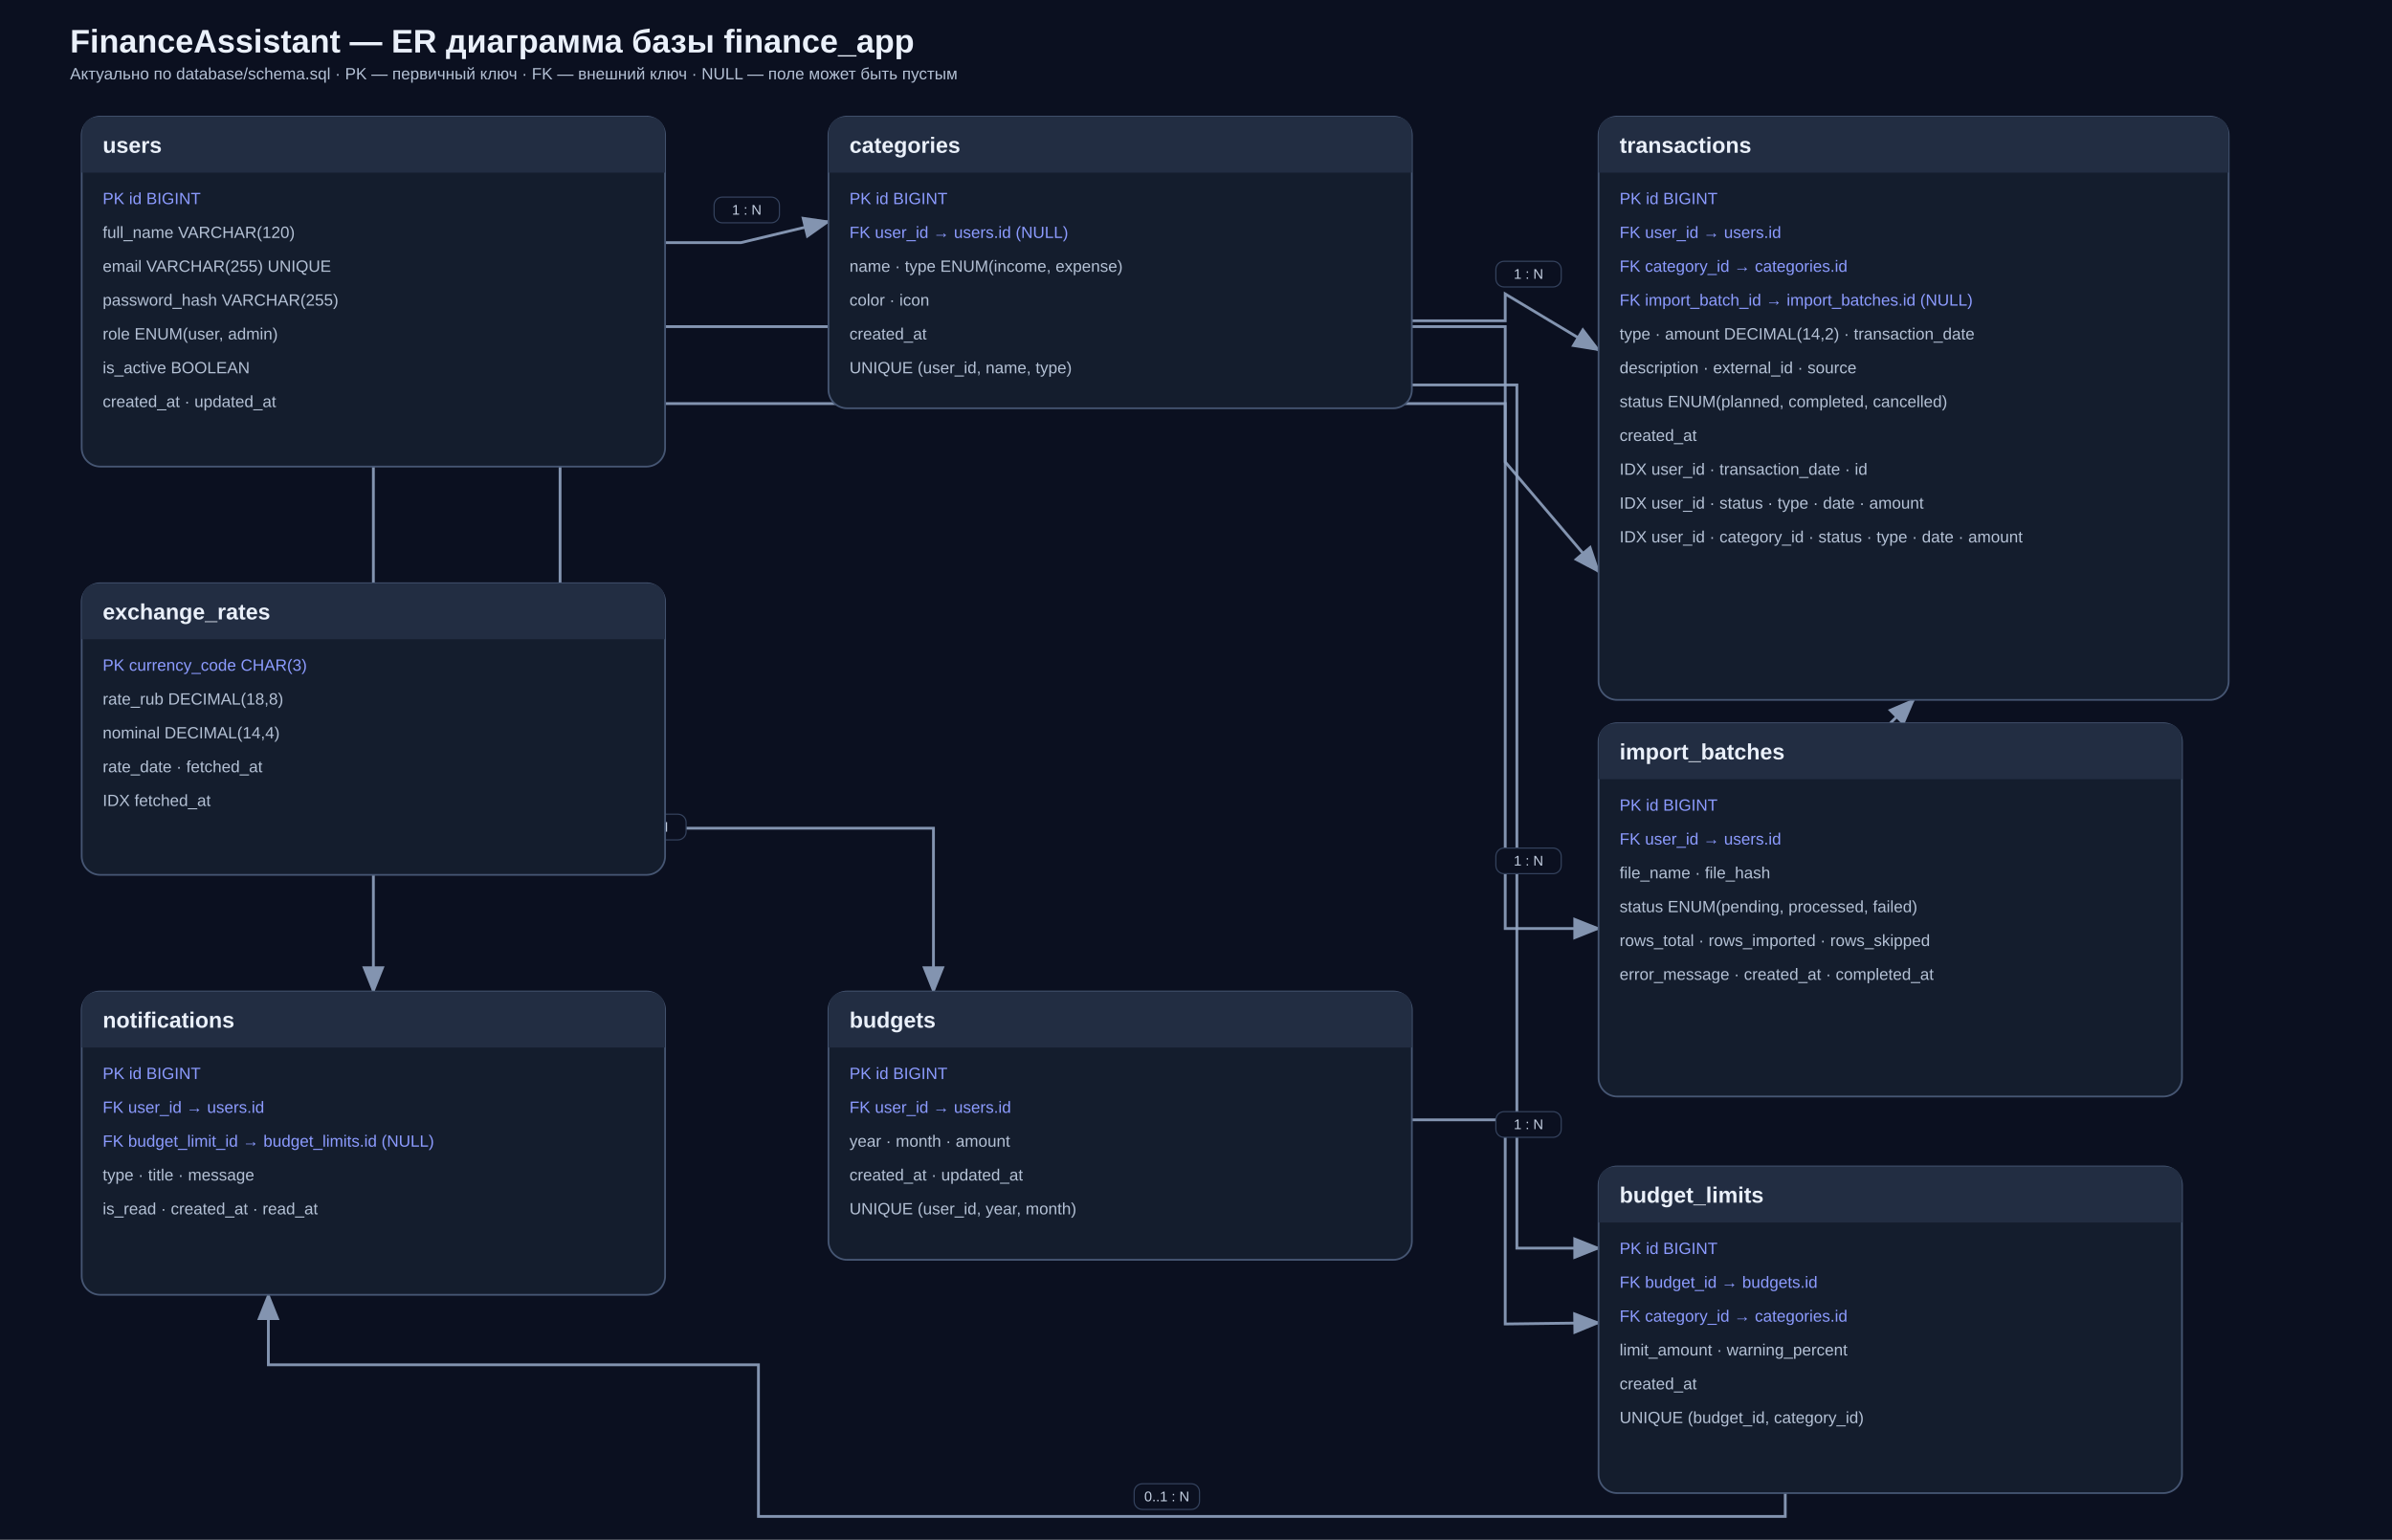
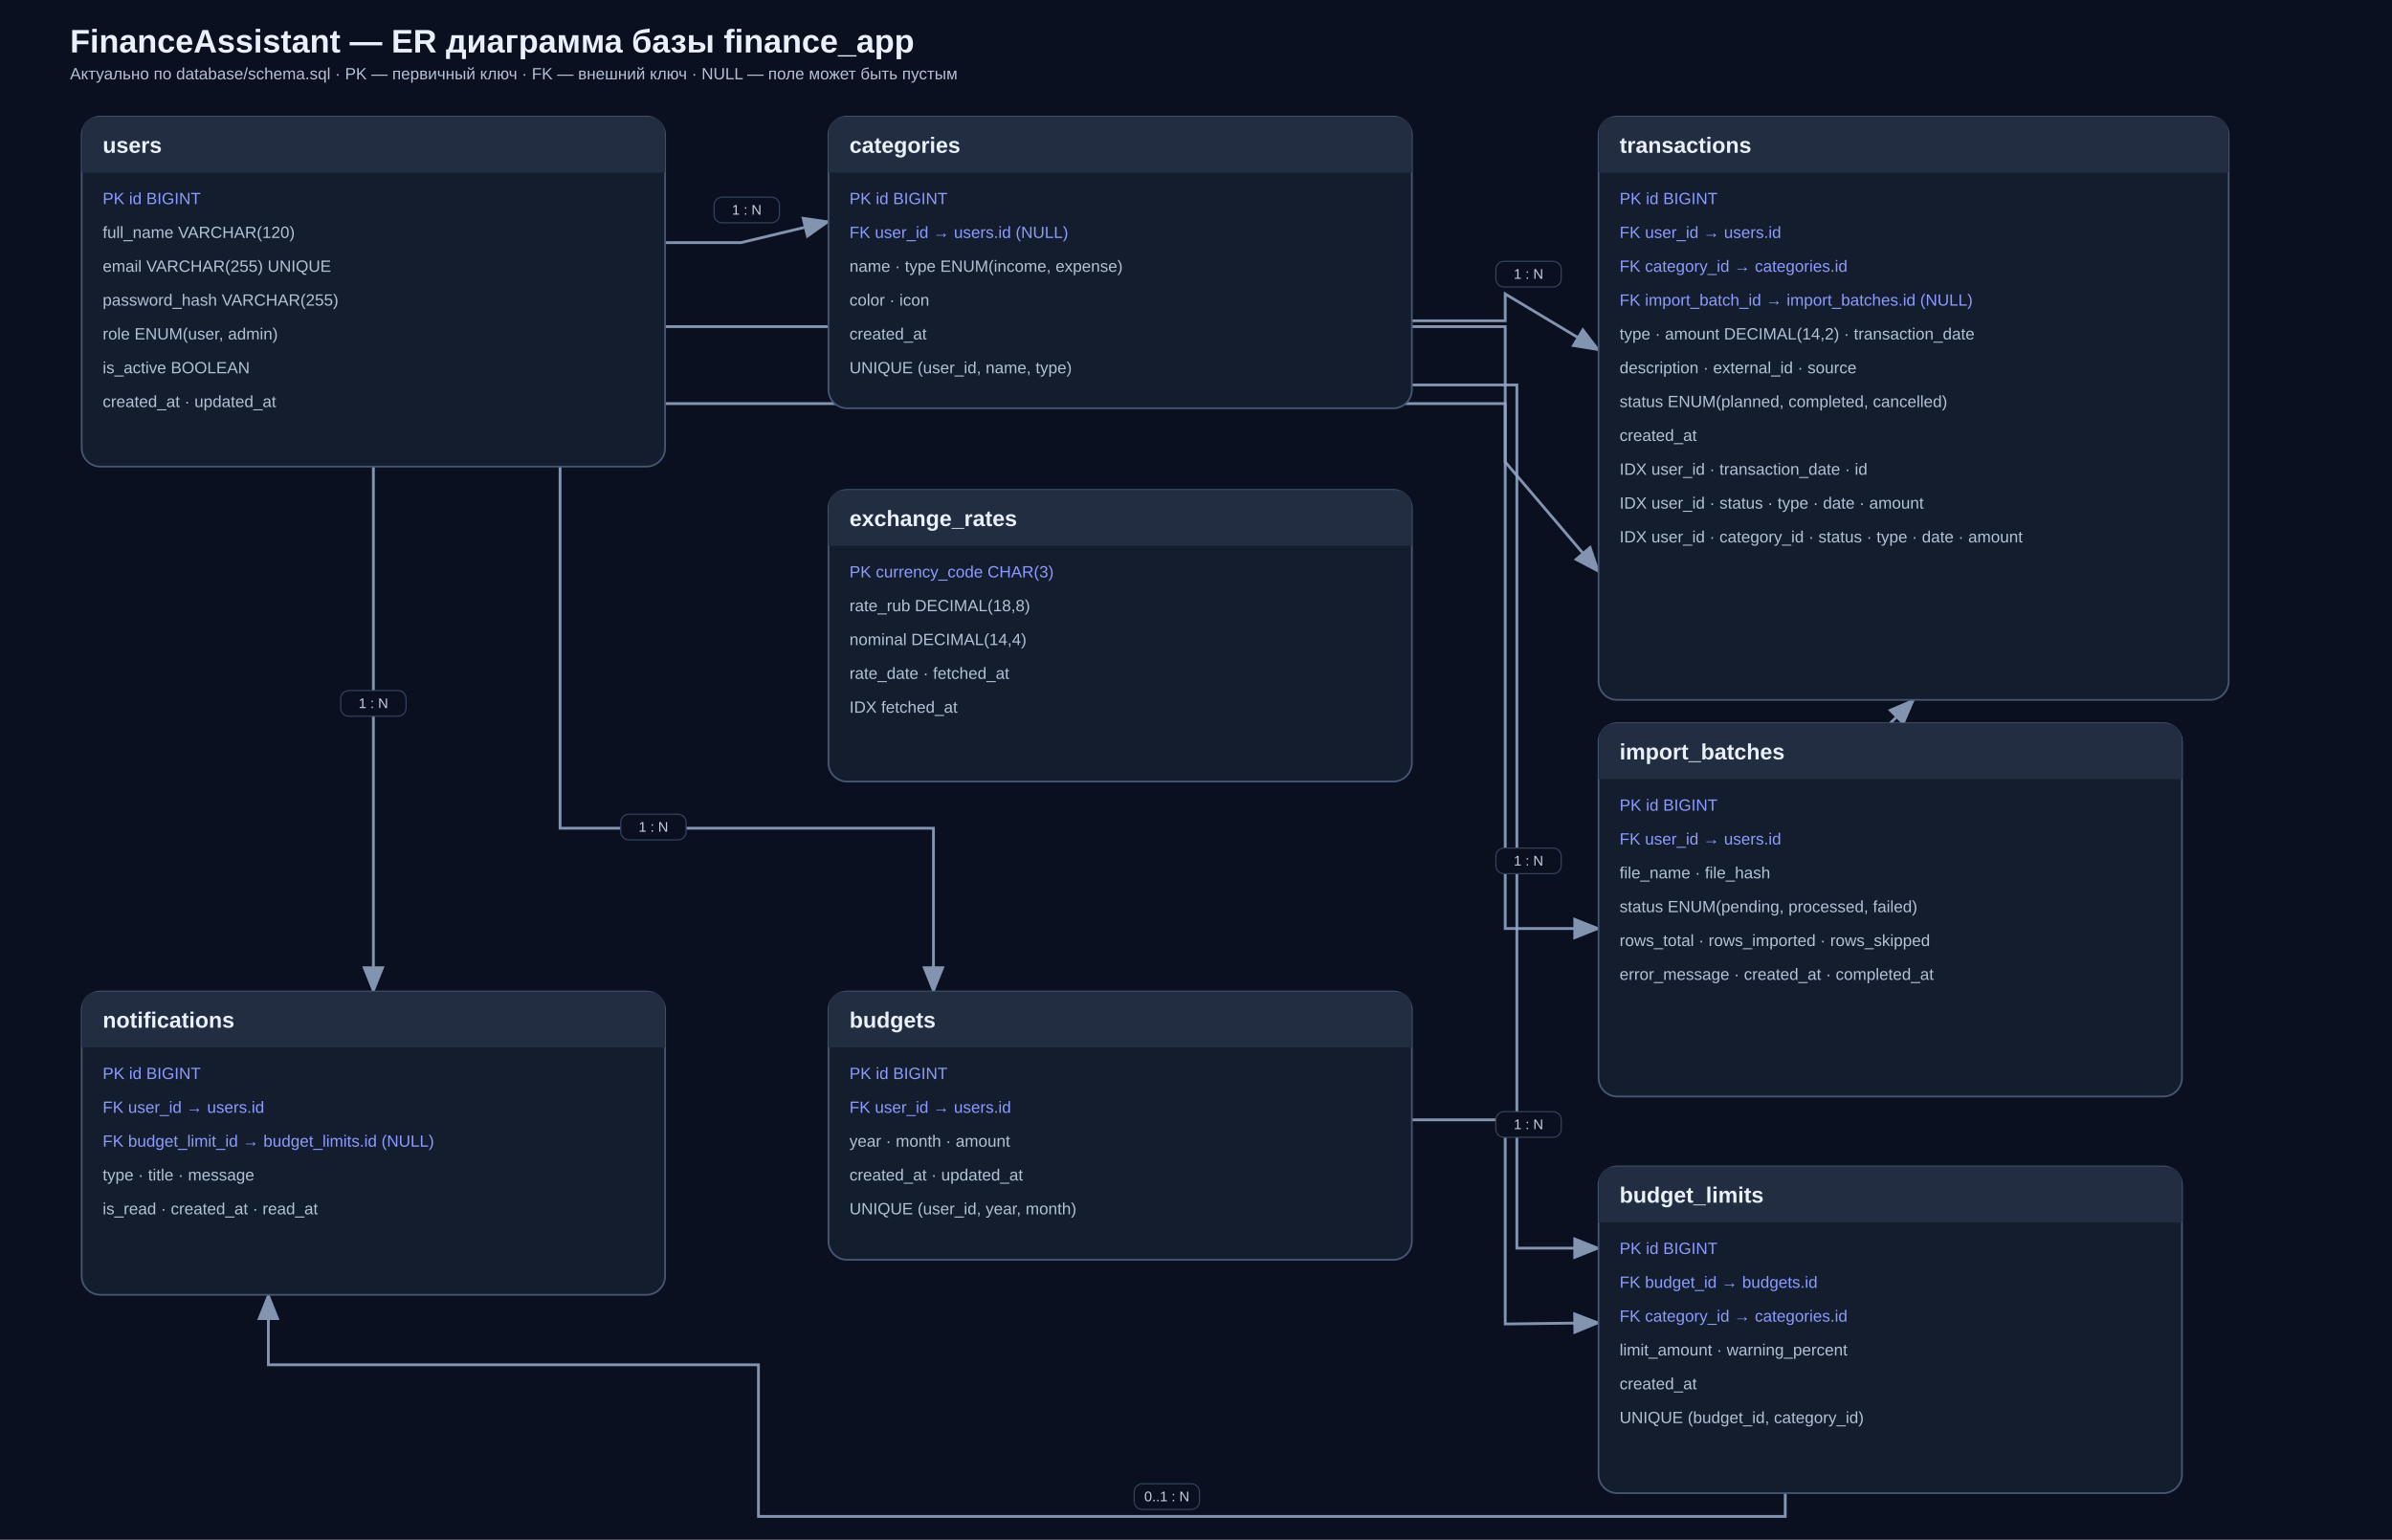
<svg xmlns="http://www.w3.org/2000/svg" width="2050" height="1320" viewBox="0 0 2050 1320">
  <defs>
    <marker id="arrow" markerWidth="10" markerHeight="8" refX="9" refY="4" orient="auto">
      <path d="M0,0 L10,4 L0,8 z" fill="#93a5c3" />
    </marker>
  </defs>
  <rect width="100%" height="100%" fill="#0b1020" />
  <text x="60" y="45" fill="#eaf0fa" font-family="Arial" font-size="28" font-weight="700">FinanceAssistant — ER диаграмма базы finance_app</text>
  <text x="60" y="68" fill="#b4c1d5" font-family="Arial" font-size="14">Актуально по database/schema.sql · PK — первичный ключ · FK — внешний ключ · NULL — поле может быть пустым</text>
  <path d="M 570 208 L 635 208 L 710 190" fill="none" stroke="#93a5c3" stroke-width="2.4" marker-end="url(#arrow)" opacity=".88" />
  <rect x="612" y="169" width="56" height="22" rx="7" fill="#0b1020" stroke="#34425d" />
  <text x="640" y="184" fill="#c5d0e2" font-family="Arial" font-size="12" text-anchor="middle">1 : N</text>
  <path d="M 570 280 L 620 280 L 1290 280 L 1290 796 L 1370 796" fill="none" stroke="#93a5c3" stroke-width="2.4" marker-end="url(#arrow)" opacity=".88" />
  <rect x="932" y="253" width="56" height="22" rx="7" fill="#0b1020" stroke="#34425d" />
  <text x="960" y="268" fill="#c5d0e2" font-family="Arial" font-size="12" text-anchor="middle">1 : N</text>
  <path d="M 570 346 L 620 346 L 1290 346 L 1290 396 L 1370 490" fill="none" stroke="#93a5c3" stroke-width="2.4" marker-end="url(#arrow)" opacity=".88" />
  <rect x="932" y="320" width="56" height="22" rx="7" fill="#0b1020" stroke="#34425d" />
  <text x="960" y="335" fill="#c5d0e2" font-family="Arial" font-size="12" text-anchor="middle">1 : N</text>
  <path d="M 480 400 L 480 710 L 800 710 L 800 850" fill="none" stroke="#93a5c3" stroke-width="2.4" marker-end="url(#arrow)" opacity=".88" />
  <rect x="532" y="698" width="56" height="22" rx="7" fill="#0b1020" stroke="#34425d" />
  <text x="560" y="713" fill="#c5d0e2" font-family="Arial" font-size="12" text-anchor="middle">1 : N</text>
  <path d="M 320 400 L 320 850" fill="none" stroke="#93a5c3" stroke-width="2.4" marker-end="url(#arrow)" opacity=".88" />
  <rect x="292" y="592" width="56" height="22" rx="7" fill="#0b1020" stroke="#34425d" />
  <text x="320" y="607" fill="#c5d0e2" font-family="Arial" font-size="12" text-anchor="middle">1 : N</text>
  <path d="M 1210 275 L 1290 275 L 1290 252 L 1370 300" fill="none" stroke="#93a5c3" stroke-width="2.4" marker-end="url(#arrow)" opacity=".88" />
  <rect x="1282" y="224" width="56" height="22" rx="7" fill="#0b1020" stroke="#34425d" />
  <text x="1310" y="239" fill="#c5d0e2" font-family="Arial" font-size="12" text-anchor="middle">1 : N</text>
  <path d="M 1210 330 L 1300 330 L 1300 1070 L 1370 1070" fill="none" stroke="#93a5c3" stroke-width="2.4" marker-end="url(#arrow)" opacity=".88" />
  <rect x="1282" y="727" width="56" height="22" rx="7" fill="#0b1020" stroke="#34425d" />
  <text x="1310" y="742" fill="#c5d0e2" font-family="Arial" font-size="12" text-anchor="middle">1 : N</text>
  <path d="M 1620 620 L 1640 600" fill="none" stroke="#93a5c3" stroke-width="2.4" marker-end="url(#arrow)" opacity=".88" />
  <rect x="1612" y="517" width="56" height="22" rx="7" fill="#0b1020" stroke="#34425d" />
  <text x="1640" y="532" fill="#c5d0e2" font-family="Arial" font-size="12" text-anchor="middle">1 : 0..N</text>
  <path d="M 1210 960 L 1290 960 L 1290 1135 L 1370 1134" fill="none" stroke="#93a5c3" stroke-width="2.4" marker-end="url(#arrow)" opacity=".88" />
  <rect x="1282" y="953" width="56" height="22" rx="7" fill="#0b1020" stroke="#34425d" />
  <text x="1310" y="968" fill="#c5d0e2" font-family="Arial" font-size="12" text-anchor="middle">1 : N</text>
  <path d="M 1530 1280 L 1530 1300 L 650 1300 L 650 1170 L 230 1170 L 230 1110" fill="none" stroke="#93a5c3" stroke-width="2.4" marker-end="url(#arrow)" opacity=".88" />
  <rect x="972" y="1272" width="56" height="22" rx="7" fill="#0b1020" stroke="#34425d" />
  <text x="1000" y="1287" fill="#c5d0e2" font-family="Arial" font-size="12" text-anchor="middle">0..1 : N</text>
  <rect x="70" y="100" width="500" height="300" rx="16" fill="#141d2d" stroke="#465673" stroke-width="1.5" />
  <path d="M86,100 H554 Q570,100 570,116 V148 H70 V116 Q70,100 86,100" fill="#222d42" />
  <text x="88" y="131" fill="#eaf0fa" font-family="Arial" font-size="19" font-weight="700">users</text>
  <text x="88" y="175" fill="#8c9bff" font-family="Arial" font-size="14">PK  id BIGINT</text>
  <text x="88" y="204" fill="#b4c1d5" font-family="Arial" font-size="14">full_name VARCHAR(120)</text>
  <text x="88" y="233" fill="#b4c1d5" font-family="Arial" font-size="14">email VARCHAR(255) UNIQUE</text>
  <text x="88" y="262" fill="#b4c1d5" font-family="Arial" font-size="14">password_hash VARCHAR(255)</text>
  <text x="88" y="291" fill="#b4c1d5" font-family="Arial" font-size="14">role ENUM(user, admin)</text>
  <text x="88" y="320" fill="#b4c1d5" font-family="Arial" font-size="14">is_active BOOLEAN</text>
  <text x="88" y="349" fill="#b4c1d5" font-family="Arial" font-size="14">created_at · updated_at</text>
  <rect x="1370" y="620" width="500" height="320" rx="16" fill="#141d2d" stroke="#465673" stroke-width="1.5" />
  <path d="M1386,620 H1854 Q1870,620 1870,636 V668 H1370 V636 Q1370,620 1386,620" fill="#222d42" />
  <text x="1388" y="651" fill="#eaf0fa" font-family="Arial" font-size="19" font-weight="700">import_batches</text>
  <text x="1388" y="695" fill="#8c9bff" font-family="Arial" font-size="14">PK  id BIGINT</text>
  <text x="1388" y="724" fill="#8c9bff" font-family="Arial" font-size="14">FK  user_id → users.id</text>
  <text x="1388" y="753" fill="#b4c1d5" font-family="Arial" font-size="14">file_name · file_hash</text>
  <text x="1388" y="782" fill="#b4c1d5" font-family="Arial" font-size="14">status ENUM(pending, processed, failed)</text>
  <text x="1388" y="811" fill="#b4c1d5" font-family="Arial" font-size="14">rows_total · rows_imported · rows_skipped</text>
  <text x="1388" y="840" fill="#b4c1d5" font-family="Arial" font-size="14">error_message · created_at · completed_at</text>
  <rect x="710" y="100" width="500" height="250" rx="16" fill="#141d2d" stroke="#465673" stroke-width="1.5" />
  <path d="M726,100 H1194 Q1210,100 1210,116 V148 H710 V116 Q710,100 726,100" fill="#222d42" />
  <text x="728" y="131" fill="#eaf0fa" font-family="Arial" font-size="19" font-weight="700">categories</text>
  <text x="728" y="175" fill="#8c9bff" font-family="Arial" font-size="14">PK  id BIGINT</text>
  <text x="728" y="204" fill="#8c9bff" font-family="Arial" font-size="14">FK  user_id → users.id (NULL)</text>
  <text x="728" y="233" fill="#b4c1d5" font-family="Arial" font-size="14">name · type ENUM(income, expense)</text>
  <text x="728" y="262" fill="#b4c1d5" font-family="Arial" font-size="14">color · icon</text>
  <text x="728" y="291" fill="#b4c1d5" font-family="Arial" font-size="14">created_at</text>
  <text x="728" y="320" fill="#b4c1d5" font-family="Arial" font-size="14">UNIQUE (user_id, name, type)</text>
  <rect x="1370" y="100" width="540" height="500" rx="16" fill="#141d2d" stroke="#465673" stroke-width="1.5" />
  <path d="M1386,100 H1894 Q1910,100 1910,116 V148 H1370 V116 Q1370,100 1386,100" fill="#222d42" />
  <text x="1388" y="131" fill="#eaf0fa" font-family="Arial" font-size="19" font-weight="700">transactions</text>
  <text x="1388" y="175" fill="#8c9bff" font-family="Arial" font-size="14">PK  id BIGINT</text>
  <text x="1388" y="204" fill="#8c9bff" font-family="Arial" font-size="14">FK  user_id → users.id</text>
  <text x="1388" y="233" fill="#8c9bff" font-family="Arial" font-size="14">FK  category_id → categories.id</text>
  <text x="1388" y="262" fill="#8c9bff" font-family="Arial" font-size="14">FK  import_batch_id → import_batches.id (NULL)</text>
  <text x="1388" y="291" fill="#b4c1d5" font-family="Arial" font-size="14">type · amount DECIMAL(14,2) · transaction_date</text>
  <text x="1388" y="320" fill="#b4c1d5" font-family="Arial" font-size="14">description · external_id · source</text>
  <text x="1388" y="349" fill="#b4c1d5" font-family="Arial" font-size="14">status ENUM(planned, completed, cancelled)</text>
  <text x="1388" y="378" fill="#b4c1d5" font-family="Arial" font-size="14">created_at</text>
  <text x="1388" y="407" fill="#b4c1d5" font-family="Arial" font-size="14">IDX user_id · transaction_date · id</text>
  <text x="1388" y="436" fill="#b4c1d5" font-family="Arial" font-size="14">IDX user_id · status · type · date · amount</text>
  <text x="1388" y="465" fill="#b4c1d5" font-family="Arial" font-size="14">IDX user_id · category_id · status · type · date · amount</text>
  <rect x="710" y="850" width="500" height="230" rx="16" fill="#141d2d" stroke="#465673" stroke-width="1.5" />
  <path d="M726,850 H1194 Q1210,850 1210,866 V898 H710 V866 Q710,850 726,850" fill="#222d42" />
  <text x="728" y="881" fill="#eaf0fa" font-family="Arial" font-size="19" font-weight="700">budgets</text>
  <text x="728" y="925" fill="#8c9bff" font-family="Arial" font-size="14">PK  id BIGINT</text>
  <text x="728" y="954" fill="#8c9bff" font-family="Arial" font-size="14">FK  user_id → users.id</text>
  <text x="728" y="983" fill="#b4c1d5" font-family="Arial" font-size="14">year · month · amount</text>
  <text x="728" y="1012" fill="#b4c1d5" font-family="Arial" font-size="14">created_at · updated_at</text>
  <text x="728" y="1041" fill="#b4c1d5" font-family="Arial" font-size="14">UNIQUE (user_id, year, month)</text>
  <rect x="1370" y="1000" width="500" height="280" rx="16" fill="#141d2d" stroke="#465673" stroke-width="1.5" />
  <path d="M1386,1000 H1854 Q1870,1000 1870,1016 V1048 H1370 V1016 Q1370,1000 1386,1000" fill="#222d42" />
  <text x="1388" y="1031" fill="#eaf0fa" font-family="Arial" font-size="19" font-weight="700">budget_limits</text>
  <text x="1388" y="1075" fill="#8c9bff" font-family="Arial" font-size="14">PK  id BIGINT</text>
  <text x="1388" y="1104" fill="#8c9bff" font-family="Arial" font-size="14">FK  budget_id → budgets.id</text>
  <text x="1388" y="1133" fill="#8c9bff" font-family="Arial" font-size="14">FK  category_id → categories.id</text>
  <text x="1388" y="1162" fill="#b4c1d5" font-family="Arial" font-size="14">limit_amount · warning_percent</text>
  <text x="1388" y="1191" fill="#b4c1d5" font-family="Arial" font-size="14">created_at</text>
  <text x="1388" y="1220" fill="#b4c1d5" font-family="Arial" font-size="14">UNIQUE (budget_id, category_id)</text>
  <rect x="70" y="850" width="500" height="260" rx="16" fill="#141d2d" stroke="#465673" stroke-width="1.5" />
  <path d="M86,850 H554 Q570,850 570,866 V898 H70 V866 Q70,850 86,850" fill="#222d42" />
  <text x="88" y="881" fill="#eaf0fa" font-family="Arial" font-size="19" font-weight="700">notifications</text>
  <text x="88" y="925" fill="#8c9bff" font-family="Arial" font-size="14">PK  id BIGINT</text>
  <text x="88" y="954" fill="#8c9bff" font-family="Arial" font-size="14">FK  user_id → users.id</text>
  <text x="88" y="983" fill="#8c9bff" font-family="Arial" font-size="14">FK  budget_limit_id → budget_limits.id (NULL)</text>
  <text x="88" y="1012" fill="#b4c1d5" font-family="Arial" font-size="14">type · title · message</text>
  <text x="88" y="1041" fill="#b4c1d5" font-family="Arial" font-size="14">is_read · created_at · read_at</text>
-   <rect x="70" y="500" width="500" height="250" rx="16" fill="#141d2d" stroke="#465673" stroke-width="1.5" />
-   <path d="M86,500 H554 Q570,500 570,516 V548 H70 V516 Q70,500 86,500" fill="#222d42" />
-   <text x="88" y="531" fill="#eaf0fa" font-family="Arial" font-size="19" font-weight="700">exchange_rates</text>
-   <text x="88" y="575" fill="#8c9bff" font-family="Arial" font-size="14">PK  currency_code CHAR(3)</text>
-   <text x="88" y="604" fill="#b4c1d5" font-family="Arial" font-size="14">rate_rub DECIMAL(18,8)</text>
-   <text x="88" y="633" fill="#b4c1d5" font-family="Arial" font-size="14">nominal DECIMAL(14,4)</text>
-   <text x="88" y="662" fill="#b4c1d5" font-family="Arial" font-size="14">rate_date · fetched_at</text>
-   <text x="88" y="691" fill="#b4c1d5" font-family="Arial" font-size="14">IDX fetched_at</text>
+   <rect x="710" y="420" width="500" height="250" rx="16" fill="#141d2d" stroke="#465673" stroke-width="1.5" />
+   <path d="M726,420 H1194 Q1210,420 1210,436 V468 H710 V436 Q710,420 726,420" fill="#222d42" />
+   <text x="728" y="451" fill="#eaf0fa" font-family="Arial" font-size="19" font-weight="700">exchange_rates</text>
+   <text x="728" y="495" fill="#8c9bff" font-family="Arial" font-size="14">PK  currency_code CHAR(3)</text>
+   <text x="728" y="524" fill="#b4c1d5" font-family="Arial" font-size="14">rate_rub DECIMAL(18,8)</text>
+   <text x="728" y="553" fill="#b4c1d5" font-family="Arial" font-size="14">nominal DECIMAL(14,4)</text>
+   <text x="728" y="582" fill="#b4c1d5" font-family="Arial" font-size="14">rate_date · fetched_at</text>
+   <text x="728" y="611" fill="#b4c1d5" font-family="Arial" font-size="14">IDX fetched_at</text>
</svg>
